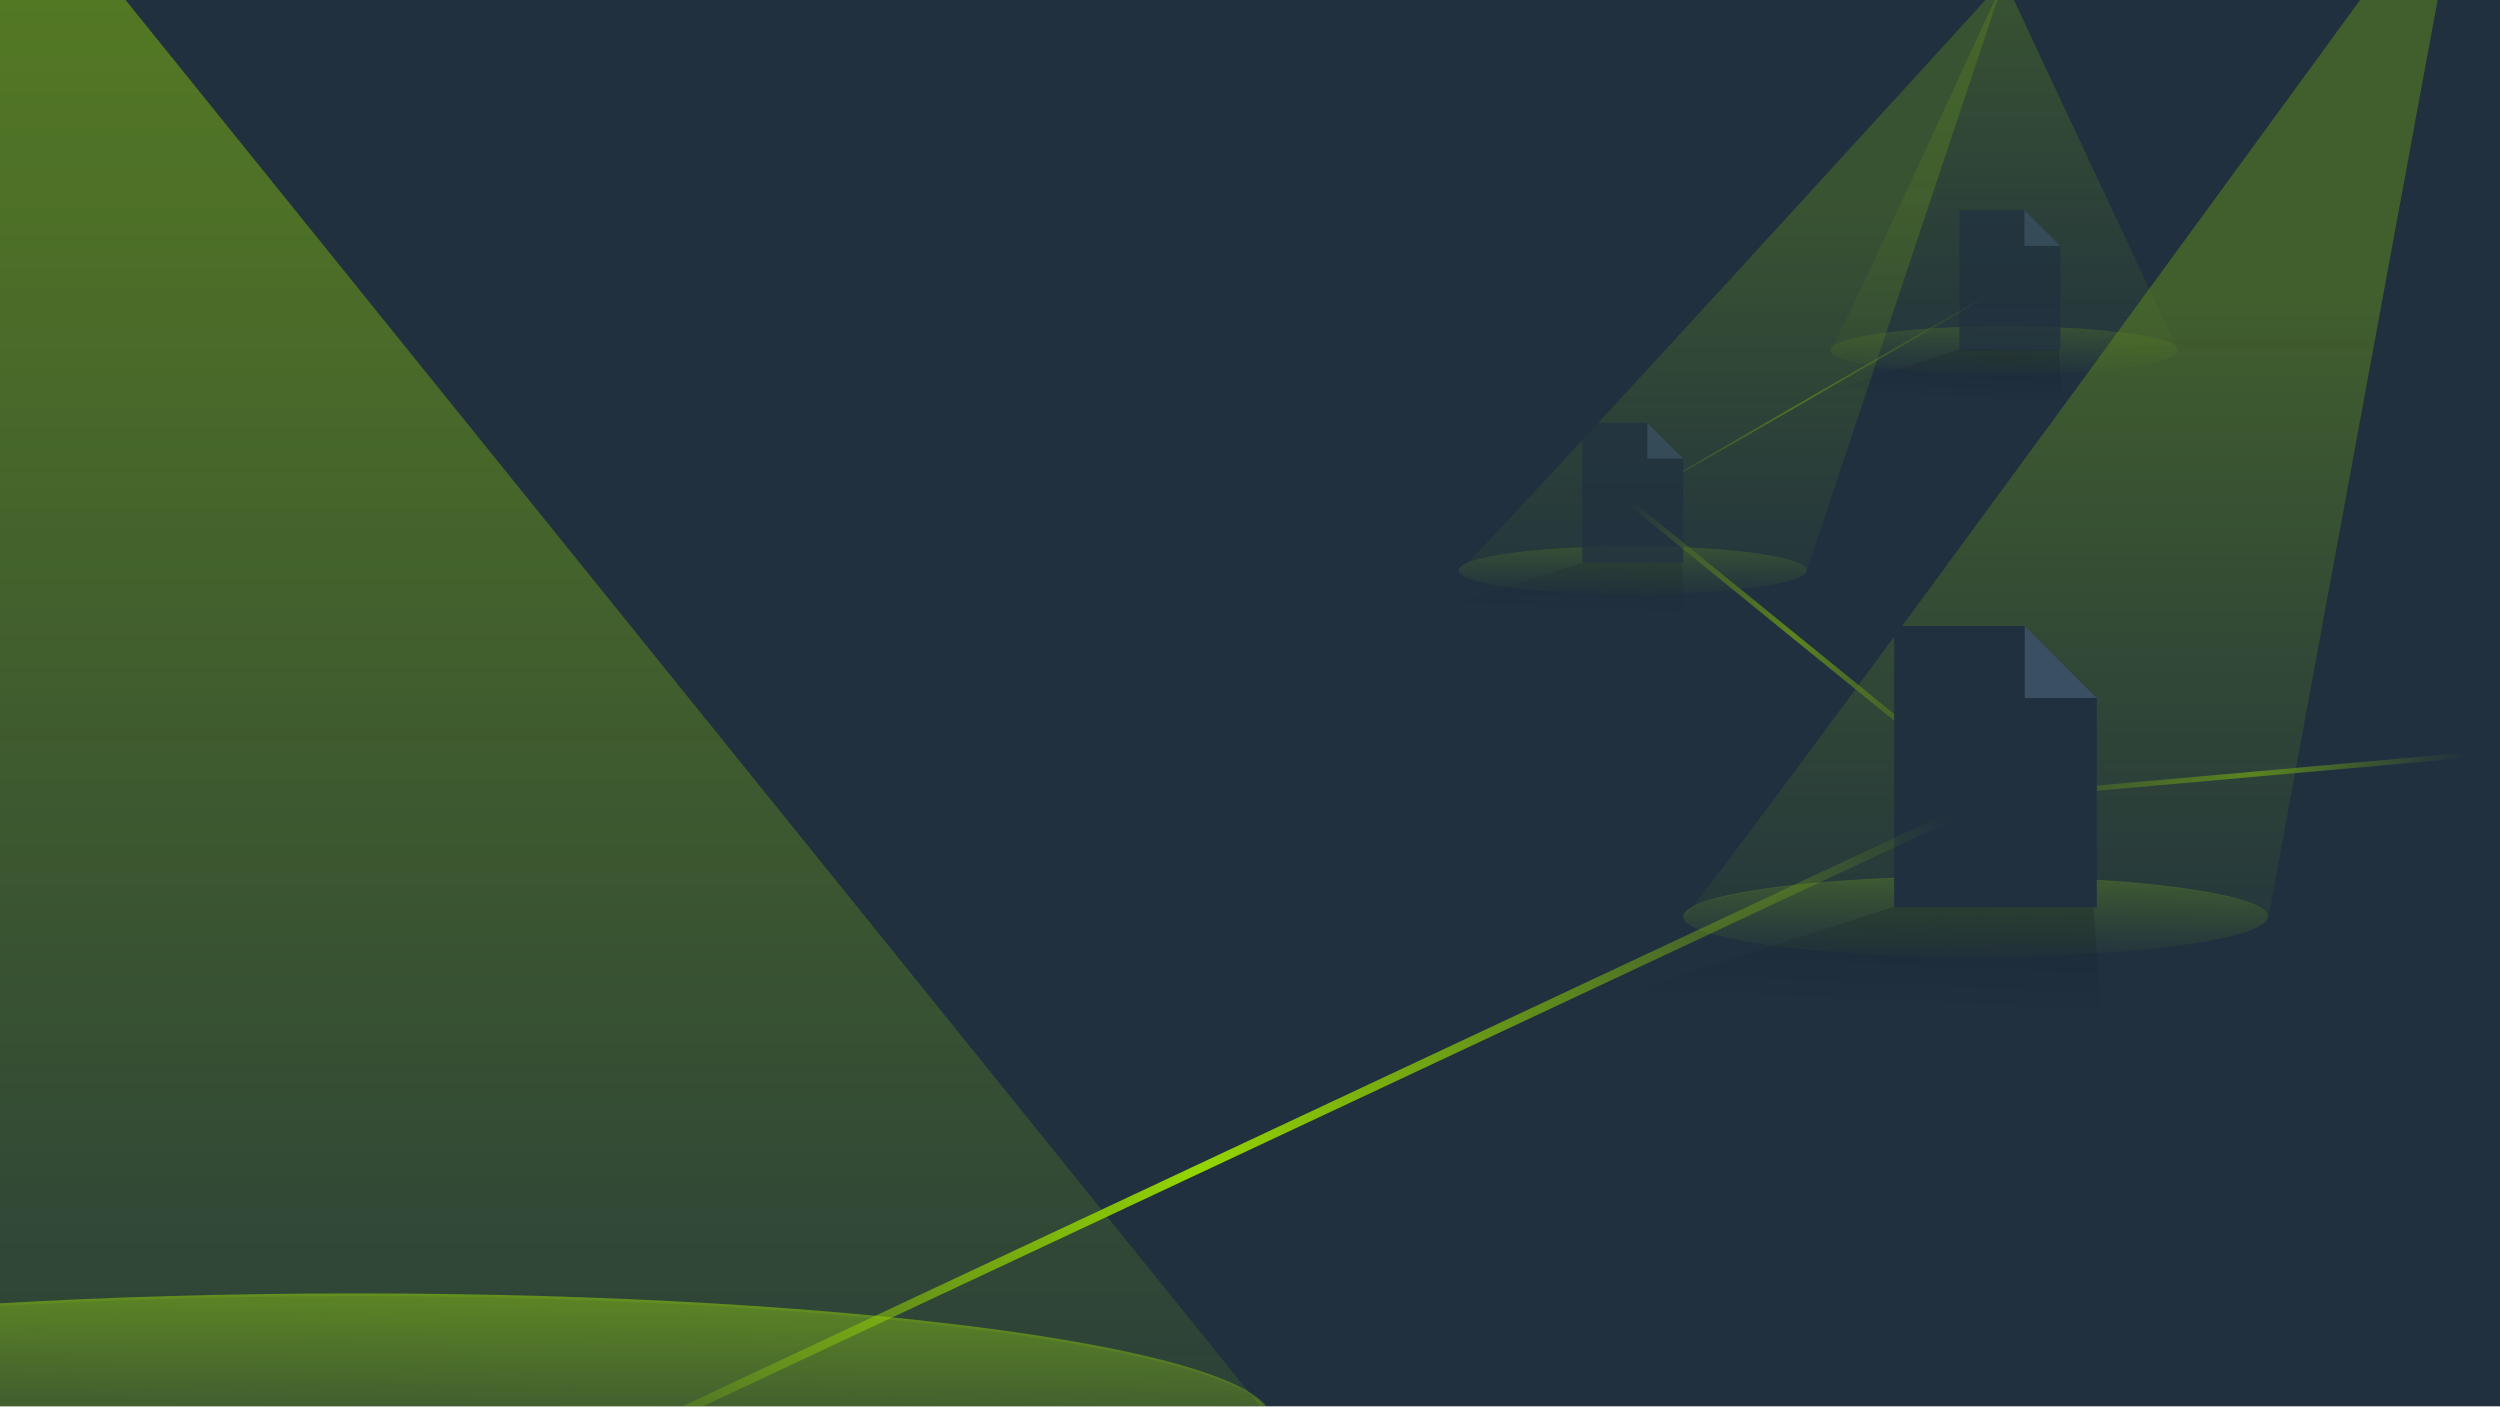
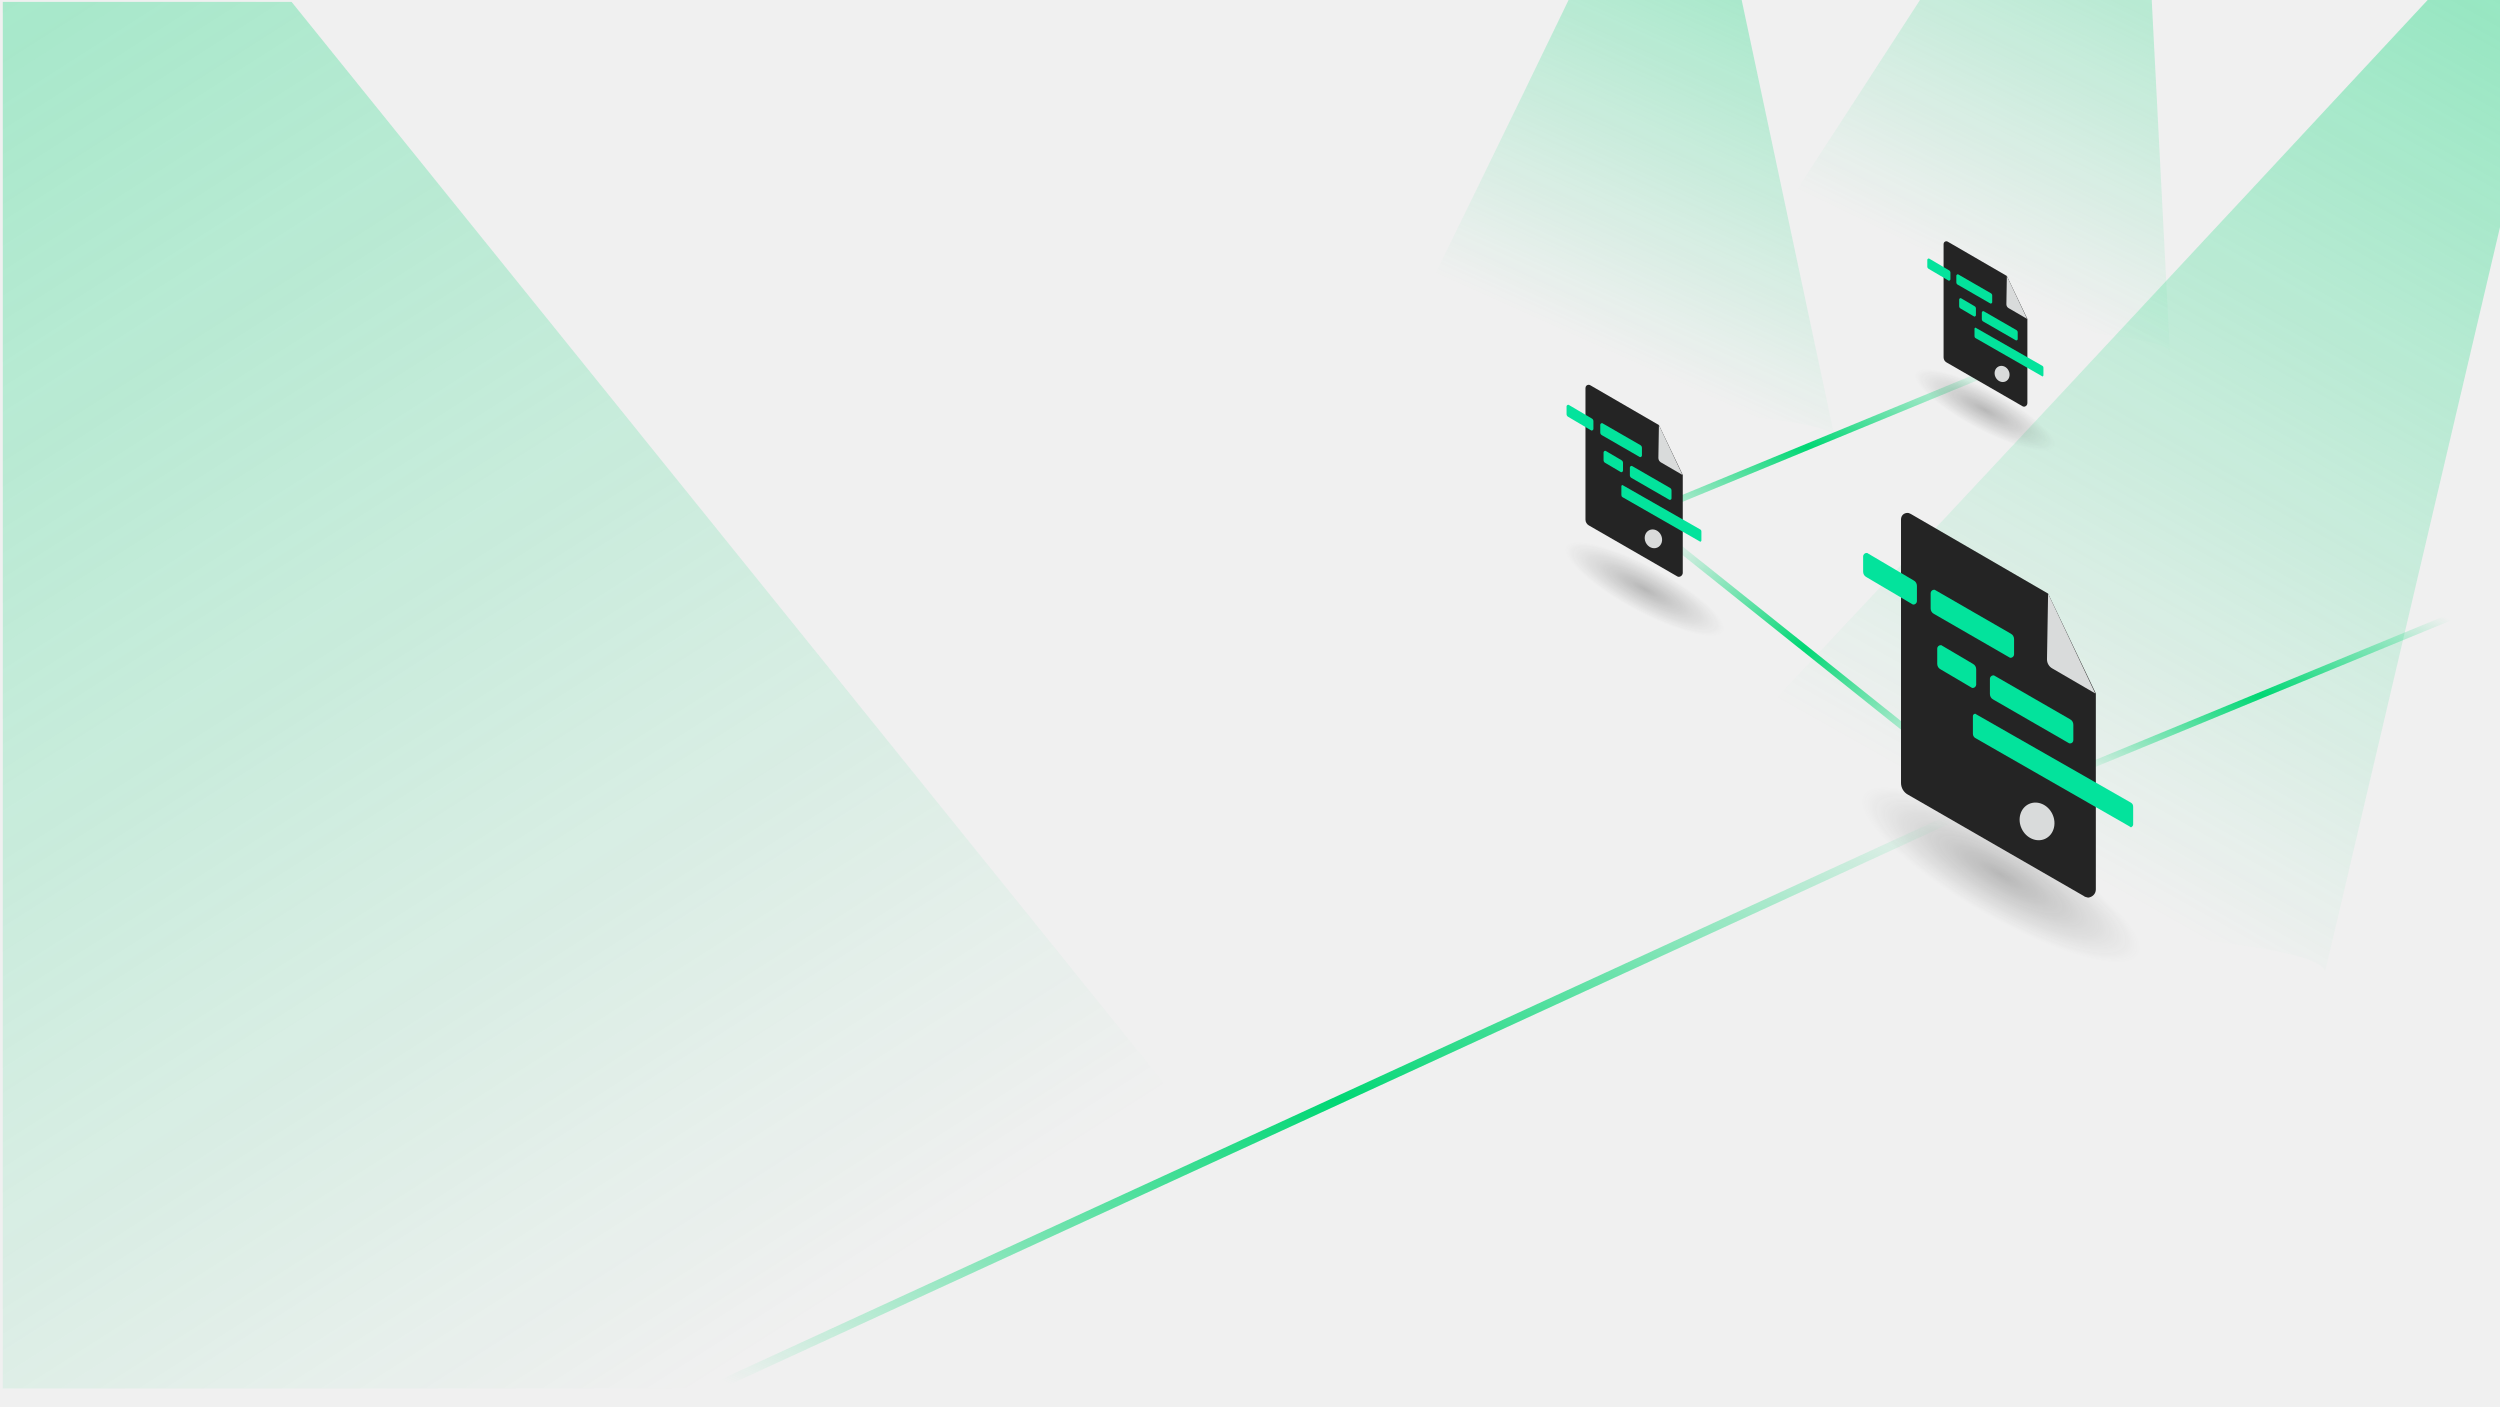
- <svg xmlns="http://www.w3.org/2000/svg" width="1440" height="810" viewBox="0 0 1440 810" fill="none">
-   <g clip-path="url(#clip0)">
-     <rect width="1440" height="810" fill="#20303F" />
-     <ellipse cx="205" cy="818" rx="527.5" ry="73" fill="url(#paint0_linear)" fill-opacity="0.5" />
-     <path d="M733.752 819.803C733.752 779.322 497.302 746.505 205.626 746.505C-86.05 746.505 -322.5 779.322 -322.5 819.803C-322.5 842.421 -569.5 -795.5 -569.5 -795.5L733.752 819.803Z" fill="url(#paint1_linear)" />
-     <g opacity="0.5">
-       <ellipse opacity="0.75" cx="1154.45" cy="201.792" rx="100.2" ry="13.899" fill="url(#paint2_linear)" fill-opacity="0.5" />
-       <path opacity="0.75" d="M1254.65 202.052C1254.65 194.367 1209.79 188.137 1154.45 188.137C1099.11 188.137 1054.25 194.367 1054.25 202.052C1054.25 206.346 1154.45 -11.86 1154.45 -11.86L1254.65 202.052Z" fill="url(#paint3_linear)" />
-       <ellipse opacity="0.75" cx="940.472" cy="328.496" rx="100.2" ry="13.899" fill="url(#paint4_linear)" fill-opacity="0.5" />
-       <path opacity="0.75" d="M1040.67 328.756C1040.67 321.071 995.811 314.841 940.472 314.841C885.133 314.841 840.272 321.071 840.272 328.756C840.272 333.05 1154.45 -11.86 1154.45 -11.86L1040.67 328.756Z" fill="url(#paint5_linear)" />
-       <g opacity="0.75">
-         <path d="M1128.59 120.985H1166.08L1186.77 141.672V201.792H1128.59V120.985Z" fill="#20303F" />
-         <path d="M1166.08 120.985L1186.77 141.672H1166.08V120.985Z" fill="#546D84" />
-         <line x1="1147.59" y1="168.609" x2="940.722" y2="288.202" stroke="url(#paint6_linear)" />
-         <path d="M911.381 243.488H948.875L969.562 264.174V324.294H911.381V243.488Z" fill="#20303F" />
-         <path opacity="0.25" d="M817 354.354L910.735 324.294H968.593L972.471 377.626L817 354.354Z" fill="url(#paint7_linear)" />
-         <path d="M948.875 243.488L969.562 264.174H948.875V243.488Z" fill="#546D84" />
-       </g>
-       <path opacity="0.25" d="M1034.21 231.528L1127.94 201.468H1185.8L1189.68 254.8L1034.21 231.528Z" fill="url(#paint8_linear)" />
-       <ellipse cx="1137.96" cy="527.926" rx="168.4" ry="23.272" fill="url(#paint9_linear)" fill-opacity="0.5" />
-       <path d="M1306.61 528.524C1306.61 515.61 1231.16 505.141 1138.08 505.141C1045.01 505.141 969.562 515.61 969.562 528.524C969.562 535.74 1419.17 -82 1419.17 -82L1306.61 528.524Z" fill="url(#paint10_linear)" />
-       <path d="M1147.77 459.322L937.563 288.416" stroke="url(#paint11_linear)" stroke-width="3" />
-       <path d="M1147.77 459.322L1419.49 435.16" stroke="url(#paint12_linear)" stroke-width="3" />
-       <path d="M1091.04 360.559H1166.26L1207.76 402.061V522.675H1091.04V360.559Z" fill="#20303F" />
-       <path opacity="0.25" d="M901.685 582.983L1089.74 522.676H1205.82L1213.6 629.672L901.685 582.983Z" fill="url(#paint13_linear)" />
-       <path d="M1166.26 360.559L1207.76 402.061H1166.26V360.559Z" fill="#546D84" />
-     </g>
-     <path d="M1142 461.5L327.937 843.318" stroke="url(#paint14_linear)" stroke-width="5" />
+ <svg xmlns="http://www.w3.org/2000/svg" xmlns:ns1="http://www.openswatchbook.org/uri/2009/osb" xmlns:xlink="http://www.w3.org/1999/xlink" width="1440" height="810" viewBox="0 0 1440 810" fill="none" version="1.1" id="svg1599">
+   <defs id="defs1597">
+     <linearGradient id="linearGradient4444">
+       <stop style="stop-color:#333333;stop-opacity:1;" offset="0" id="stop4440" />
+       <stop style="stop-color:#333333;stop-opacity:0;" offset="1" id="stop4442" />
+     </linearGradient>
+     <linearGradient id="linearGradient4352">
+       <stop style="stop-color:#00d674;stop-opacity:1;" offset="0" id="stop4348" />
+       <stop style="stop-color:#00d674;stop-opacity:0;" offset="1" id="stop4350" />
+     </linearGradient>
+     <linearGradient id="linearGradient4344">
+       <stop style="stop-color:#00d774;stop-opacity:1;" offset="0" id="stop4340" />
+       <stop style="stop-color:#00d774;stop-opacity:0;" offset="1" id="stop4342" />
+     </linearGradient>
+     <linearGradient id="linearGradient4336" ns1:paint="solid">
+       <stop style="stop-color:#00d774;stop-opacity:1;" offset="0" id="stop4334" />
+     </linearGradient>
+     <linearGradient id="linearGradient2959">
+       <stop style="stop-color:#00d774;stop-opacity:1;" offset="0" id="stop2955" />
+       <stop style="stop-color:#00d774;stop-opacity:0;" offset="1" id="stop2957" />
+     </linearGradient>
+     <linearGradient id="paint0_linear" x1="324.472" y1="717.625" x2="322.442" y2="907.222" gradientUnits="userSpaceOnUse">
+       <stop stop-color="#B2FF00" id="stop1511" />
+       <stop offset="1" stop-color="#95D600" stop-opacity="0" id="stop1513" />
+     </linearGradient>
+     <linearGradient id="paint1_linear" x1="205.627" y1="820.133" x2="205.627" y2="-306.945" gradientUnits="userSpaceOnUse">
+       <stop stop-color="#95D600" stop-opacity="0.1" id="stop1516" />
+       <stop offset="1" stop-color="#95D600" stop-opacity="0.56" id="stop1518" />
+     </linearGradient>
+     <linearGradient id="paint2_linear" x1="1177.14" y1="182.681" x2="1176.75" y2="218.779" gradientUnits="userSpaceOnUse">
+       <stop stop-color="#B2FF00" id="stop1521" />
+       <stop offset="1" stop-color="#95D600" stop-opacity="0" id="stop1523" />
+     </linearGradient>
+     <linearGradient id="paint3_linear" x1="1154.45" y1="202.115" x2="1154.45" y2="-11.86" gradientUnits="userSpaceOnUse">
+       <stop stop-color="#95D600" stop-opacity="0.1" id="stop1526" />
+       <stop offset="1" stop-color="#95D600" stop-opacity="0.56" id="stop1528" />
+     </linearGradient>
+     <linearGradient id="paint4_linear" x1="963.166" y1="309.385" x2="962.778" y2="345.483" gradientUnits="userSpaceOnUse">
+       <stop stop-color="#B2FF00" id="stop1531" />
+       <stop offset="1" stop-color="#95D600" stop-opacity="0" id="stop1533" />
+     </linearGradient>
+     <linearGradient id="paint5_linear" x1="940.472" y1="328.819" x2="940.472" y2="114.844" gradientUnits="userSpaceOnUse">
+       <stop stop-color="#95D600" stop-opacity="0.1" id="stop1536" />
+       <stop offset="1" stop-color="#95D600" stop-opacity="0.56" id="stop1538" />
+     </linearGradient>
+     <linearGradient id="paint6_linear" x1="940.682" y1="288.132" x2="1147.52" y2="168.495" gradientUnits="userSpaceOnUse" xlink:href="#paint9_linear">
+       <stop stop-color="#95D600" stop-opacity="0" id="stop1541" />
+       <stop offset="0.453" stop-color="#95D600" id="stop1543" />
+       <stop offset="1" stop-color="#95D600" stop-opacity="0" id="stop1545" />
+     </linearGradient>
+     <linearGradient id="paint7_linear" x1="936.593" y1="324.294" x2="935.3" y2="354.031" gradientUnits="userSpaceOnUse" gradientTransform="translate(2.03311,-20.63181)">
+       <stop id="stop1548" />
+       <stop offset="1" stop-opacity="0" id="stop1550" />
+     </linearGradient>
+     <linearGradient id="paint8_linear" x1="1153.8" y1="201.468" x2="1152.51" y2="231.205" gradientUnits="userSpaceOnUse">
+       <stop id="stop1553" />
+       <stop offset="1" stop-opacity="0" id="stop1555" />
+     </linearGradient>
+     <linearGradient id="paint9_linear" x1="1176.1" y1="495.926" x2="1175.46" y2="556.369" gradientUnits="userSpaceOnUse">
+       <stop stop-color="#B2FF00" id="stop1558" />
+       <stop offset="1" stop-color="#95D600" stop-opacity="0" id="stop1560" />
+     </linearGradient>
+     <linearGradient id="paint10_linear" x1="1138.09" y1="528.629" x2="1138.09" y2="169.079" gradientUnits="userSpaceOnUse">
+       <stop stop-color="#95D600" stop-opacity="0.1" id="stop1563" />
+       <stop offset="1" stop-color="#95D600" stop-opacity="0.56" id="stop1565" />
+     </linearGradient>
+     <linearGradient id="paint11_linear" x1="934.894" y1="291.469" x2="1138.74" y2="469.657" gradientUnits="userSpaceOnUse">
+       <stop stop-color="#95D600" stop-opacity="0" id="stop1568" />
+       <stop offset="0.453" stop-color="#95D600" id="stop1570" />
+       <stop offset="1" stop-color="#95D600" stop-opacity="0" id="stop1572" />
+     </linearGradient>
+     <linearGradient id="paint12_linear" x1="1473.83" y1="372.997" x2="1331.79" y2="248.821" gradientUnits="userSpaceOnUse">
+       <stop stop-color="#95D600" stop-opacity="0" id="stop1575" />
+       <stop offset="0.453" stop-color="#95D600" id="stop1577" />
+       <stop offset="1" stop-color="#95D600" stop-opacity="0" id="stop1579" />
+     </linearGradient>
+     <linearGradient id="paint13_linear" x1="1141.62" y1="522.676" x2="1139.02" y2="582.334" gradientUnits="userSpaceOnUse">
+       <stop id="stop1582" />
+       <stop offset="1" stop-opacity="0" id="stop1584" />
+     </linearGradient>
+     <linearGradient id="paint14_linear" x1="327.161" y1="841.398" x2="1140.9" y2="511.763" gradientUnits="userSpaceOnUse">
+       <stop stop-color="#95D600" stop-opacity="0" id="stop1587" />
+       <stop offset="0.453" stop-color="#95D600" id="stop1589" />
+       <stop offset="1" stop-color="#95D600" stop-opacity="0" id="stop1591" />
+     </linearGradient>
+     <clipPath id="clip0">
+       <rect width="1440" height="810" fill="white" id="rect1594" />
+     </clipPath>
+     <linearGradient id="paint7_linear-7" x1="936.593" y1="324.294" x2="935.3" y2="354.031" gradientUnits="userSpaceOnUse" gradientTransform="matrix(1.820989,0,0,1.820989,-563.9822,-134.495)">
+       <stop id="stop1548-8" />
+       <stop offset="1" stop-opacity="0" id="stop1550-4" />
+     </linearGradient>
+     <linearGradient id="paint7_linear-7-0" x1="936.593" y1="324.294" x2="935.3" y2="354.031" gradientUnits="userSpaceOnUse" gradientTransform="matrix(1.820989,0,0,1.820989,-533.8618,-75.21841)">
+       <stop id="stop1548-8-3" />
+       <stop offset="1" stop-opacity="0" id="stop1550-4-6" />
+     </linearGradient>
+     <linearGradient id="paint7_linear-7-0-0" x1="936.593" y1="324.294" x2="935.3" y2="354.031" gradientUnits="userSpaceOnUse" gradientTransform="matrix(1.820989,0,0,1.820989,-553.7102,-138.4417)">
+       <stop id="stop1548-8-3-6" />
+       <stop offset="1" stop-opacity="0" id="stop1550-4-6-3" />
+     </linearGradient>
+     <linearGradient id="paint7_linear-2" x1="936.593" y1="324.294" x2="935.3" y2="354.031" gradientUnits="userSpaceOnUse" gradientTransform="translate(14.05382,-25.20578)">
+       <stop id="stop1548-0" />
+       <stop offset="1" stop-opacity="0" id="stop1550-6" />
+     </linearGradient>
+     <linearGradient xlink:href="#paint12_linear" id="linearGradient2640" gradientUnits="userSpaceOnUse" x1="327.161" y1="841.398" x2="1140.9" y2="511.763" />
+     <linearGradient id="paint7_linear-2-5" x1="936.593" y1="324.294" x2="935.3" y2="354.031" gradientUnits="userSpaceOnUse" gradientTransform="matrix(0.9203261,0,0,1,274.9748,-115.538)">
+       <stop id="stop1548-0-5" />
+       <stop offset="1" stop-opacity="0" id="stop1550-6-4" />
+     </linearGradient>
+     <linearGradient id="paint7_linear-2-6" x1="936.593" y1="324.294" x2="935.3" y2="354.031" gradientUnits="userSpaceOnUse" gradientTransform="matrix(0.920326,0,0,1,274.9749,-115.538)">
+       <stop id="stop1548-0-56" />
+       <stop offset="1" stop-opacity="0" id="stop1550-6-9" />
+     </linearGradient>
+     <radialGradient xlink:href="#linearGradient2959" id="radialGradient2963" cx="297.557" cy="210.039" fx="297.557" fy="210.039" r="179.803" gradientTransform="matrix(2.765489,0,0,1.278295,-52.74312,365.4951)" gradientUnits="userSpaceOnUse" />
+     <radialGradient xlink:href="#linearGradient2959" id="radialGradient2963-5-4" cx="297.557" cy="210.039" fx="297.557" fy="210.039" r="179.803" gradientTransform="matrix(0.8419188,0,0,0.3487282,790.4514,184.1859)" gradientUnits="userSpaceOnUse" />
+     <radialGradient xlink:href="#linearGradient2959" id="radialGradient2963-5-8" cx="297.557" cy="210.039" fx="297.557" fy="210.039" r="179.803" gradientTransform="matrix(0.6239427,0,0,-0.5012658,853.4383,478.428)" gradientUnits="userSpaceOnUse" />
+     <radialGradient xlink:href="#linearGradient2959" id="radialGradient2963-5-4-3" cx="297.557" cy="210.039" fx="297.557" fy="210.039" r="179.803" gradientTransform="matrix(0.8419188,0,0,0.3487282,1051.863,327.1538)" gradientUnits="userSpaceOnUse" />
+     <linearGradient gradientTransform="translate(159.1512,79.82519)" id="paint1_linear-3" x1="205.627" y1="820.133" x2="205.627" y2="-306.945" gradientUnits="userSpaceOnUse">
+       <stop stop-color="#95D600" stop-opacity="0.1" id="stop2086" />
+       <stop offset="1" stop-color="#95D600" stop-opacity="0.56" id="stop2088" />
+     </linearGradient>
+     <linearGradient gradientTransform="matrix(1.386907,0,0,1.088205,-374.959,-73.34268)" id="paint10_linear-5" x1="1138.09" y1="528.629" x2="1138.09" y2="169.079" gradientUnits="userSpaceOnUse">
+       <stop stop-color="#95D600" stop-opacity="0.1" id="stop2133" />
+       <stop offset="1" stop-color="#95D600" stop-opacity="0.56" id="stop2135" />
+     </linearGradient>
+     <linearGradient xlink:href="#linearGradient4344" id="linearGradient4346" x1="1599" y1="-71.092" x2="1305.482" y2="450.777" gradientUnits="userSpaceOnUse" gradientTransform="translate(-98.01884,58.16503)" />
+     <linearGradient xlink:href="#linearGradient4352" id="linearGradient4354" x1="-145.413" y1="-68.4" x2="407.694" y2="798.69" gradientUnits="userSpaceOnUse" />
+     <linearGradient gradientTransform="matrix(0.5940667,0,0.1702157,0.5940667,310.6448,-95.42256)" xlink:href="#linearGradient4344" id="linearGradient4346-6" x1="1599" y1="-71.092" x2="1305.482" y2="450.777" gradientUnits="userSpaceOnUse" />
+     <linearGradient gradientTransform="matrix(0.5940667,0,0.2658607,0.5940667,69.39819,-46.92649)" xlink:href="#linearGradient4344" id="linearGradient4346-6-2" x1="1599" y1="-71.092" x2="1305.482" y2="450.777" gradientUnits="userSpaceOnUse" />
+     <mask maskUnits="userSpaceOnUse" id="mask4434">
+       <rect style="opacity:1;fill:#00d674;fill-opacity:0.561" id="rect4436" width="1302.25" height="798.692" x="1.616" y="1.075" />
+     </mask>
+     <radialGradient xlink:href="#linearGradient4444" id="radialGradient4448" cx="836.122" cy="406.076" fx="836.122" fy="406.076" r="79.438" gradientTransform="matrix(0.6503294,0,0,0.1666792,430.8735,-228.724)" gradientUnits="userSpaceOnUse" />
+     <radialGradient xlink:href="#linearGradient4444" id="radialGradient4448-3" cx="836.122" cy="406.076" fx="836.122" fy="406.076" r="79.438" gradientTransform="matrix(1.156026,-1.2713164e-8,0,0.3043022,273.3623,-271.9395)" gradientUnits="userSpaceOnUse" />
+     <radialGradient xlink:href="#linearGradient4444" id="radialGradient4448-2" cx="836.122" cy="406.076" fx="836.122" fy="406.076" r="79.438" gradientTransform="matrix(0.5722785,0,0,0.1458478,594.8516,-400.7194)" gradientUnits="userSpaceOnUse" />
+   </defs>
+   <g id="layer1">
+     <path style="fill:#03e39c;fill-opacity:1;stroke:url(#radialGradient2963-5-8);stroke-width:3.87;stroke-linecap:butt;stroke-linejoin:miter;stroke-miterlimit:4;stroke-dasharray:none;stroke-opacity:1" d="M 927.03,283.571 1151.164,462.715" id="path2945-4-3" />
+     <path style="fill:#03e39c;fill-opacity:1;stroke:url(#radialGradient2963-5-4);stroke-width:3.75;stroke-linecap:butt;stroke-linejoin:miter;stroke-miterlimit:4;stroke-dasharray:none;stroke-opacity:1" d="M 889.752,319.747 1192.189,195.117" id="path2945-4-7" />
+     <path style="fill:#03e39c;fill-opacity:1;stroke:url(#radialGradient2963-5-4-3);stroke-width:3.75;stroke-linecap:butt;stroke-linejoin:miter;stroke-miterlimit:4;stroke-dasharray:none;stroke-opacity:1" d="M 1151.164,462.715 1453.601,338.085" id="path2945-4-7-5" />
+     <path style="fill:url(#linearGradient4354);fill-opacity:1;opacity:1" id="path2035" d="m 892.903,899.628 c 0,-40.481 -236.45,-73.298 -528.126,-73.298 -291.676,0 -528.126,32.817 -528.126,73.298 0,22.618 -247,-1615.303 -247,-1615.303 z" mask="url(#mask4434)" />
+     <path d="m 1339.169,559.965 c 0,-14.053 -104.642,-25.445 -233.735,-25.445 -129.08,0 -233.719,11.392 -233.719,25.445 0,7.852 623.565,-664.375 623.565,-664.375 z" id="path2063" style="opacity:0.4;fill:url(#linearGradient4346);fill-opacity:1;stroke-width:1.229" />
+     <path d="m 1249.844,202.68 c -2.392,-8.348 -66.496,-15.116 -143.186,-15.116 -76.682,0 -136.905,6.768 -134.513,15.116 1.337,4.665 257.352,-394.683 257.352,-394.683 z" id="path2063-1" style="opacity:0.4;fill:url(#linearGradient4346-6);fill-opacity:1;stroke-width:0.73" />
+     <path d="m 1056.592,251.176 c -3.736,-8.348 -68.93,-15.116 -145.62,-15.116 -76.682,0 -135.816,6.768 -132.08,15.116 2.088,4.665 193.808,-394.683 193.808,-394.683 z" id="path2063-1-9" style="opacity:0.4;fill:url(#linearGradient4346-6-2);fill-opacity:1;stroke-width:0.73" />
+     <ellipse style="opacity:0.297;fill:url(#radialGradient4448);fill-opacity:1;stroke-width:0.632" id="path4438" cx="974.628" cy="-161.039" rx="51.661" ry="13.241" transform="matrix(0.8758815,0.4825263,-0.5817027,0.8134015,0,0)" />
+     <ellipse style="opacity:0.297;fill:url(#radialGradient4448-3);fill-opacity:1;stroke-width:1.139" id="path4438-6" cx="1239.941" cy="-148.37" rx="91.833" ry="24.173" transform="matrix(0.8627465,0.5056366,-0.5578913,0.829914,0,0)" />
+     <ellipse style="opacity:0.297;fill:url(#radialGradient4448-2);fill-opacity:1;stroke-width:0.555" id="path4438-8" cx="1073.347" cy="-341.494" rx="45.461" ry="11.586" transform="matrix(0.8785515,0.4776476,-0.5867846,0.8097431,0,0)" />
  </g>
-   <defs>
-     <linearGradient id="paint0_linear" x1="324.472" y1="717.625" x2="322.442" y2="907.222" gradientUnits="userSpaceOnUse">
-       <stop stop-color="#B2FF00" />
-       <stop offset="1" stop-color="#95D600" stop-opacity="0" />
-     </linearGradient>
-     <linearGradient id="paint1_linear" x1="205.627" y1="820.133" x2="205.627" y2="-306.945" gradientUnits="userSpaceOnUse">
-       <stop stop-color="#95D600" stop-opacity="0.1" />
-       <stop offset="1" stop-color="#95D600" stop-opacity="0.56" />
-     </linearGradient>
-     <linearGradient id="paint2_linear" x1="1177.14" y1="182.681" x2="1176.75" y2="218.779" gradientUnits="userSpaceOnUse">
-       <stop stop-color="#B2FF00" />
-       <stop offset="1" stop-color="#95D600" stop-opacity="0" />
-     </linearGradient>
-     <linearGradient id="paint3_linear" x1="1154.45" y1="202.115" x2="1154.45" y2="-11.86" gradientUnits="userSpaceOnUse">
-       <stop stop-color="#95D600" stop-opacity="0.1" />
-       <stop offset="1" stop-color="#95D600" stop-opacity="0.56" />
-     </linearGradient>
-     <linearGradient id="paint4_linear" x1="963.166" y1="309.385" x2="962.778" y2="345.483" gradientUnits="userSpaceOnUse">
-       <stop stop-color="#B2FF00" />
-       <stop offset="1" stop-color="#95D600" stop-opacity="0" />
-     </linearGradient>
-     <linearGradient id="paint5_linear" x1="940.472" y1="328.819" x2="940.472" y2="114.844" gradientUnits="userSpaceOnUse">
-       <stop stop-color="#95D600" stop-opacity="0.1" />
-       <stop offset="1" stop-color="#95D600" stop-opacity="0.56" />
-     </linearGradient>
-     <linearGradient id="paint6_linear" x1="940.682" y1="288.132" x2="1147.52" y2="168.495" gradientUnits="userSpaceOnUse">
-       <stop stop-color="#95D600" stop-opacity="0" />
-       <stop offset="0.453" stop-color="#95D600" />
-       <stop offset="1" stop-color="#95D600" stop-opacity="0" />
-     </linearGradient>
-     <linearGradient id="paint7_linear" x1="936.593" y1="324.294" x2="935.3" y2="354.031" gradientUnits="userSpaceOnUse">
-       <stop />
-       <stop offset="1" stop-opacity="0" />
-     </linearGradient>
-     <linearGradient id="paint8_linear" x1="1153.8" y1="201.468" x2="1152.51" y2="231.205" gradientUnits="userSpaceOnUse">
-       <stop />
-       <stop offset="1" stop-opacity="0" />
-     </linearGradient>
-     <linearGradient id="paint9_linear" x1="1176.1" y1="495.926" x2="1175.46" y2="556.369" gradientUnits="userSpaceOnUse">
-       <stop stop-color="#B2FF00" />
-       <stop offset="1" stop-color="#95D600" stop-opacity="0" />
-     </linearGradient>
-     <linearGradient id="paint10_linear" x1="1138.09" y1="528.629" x2="1138.09" y2="169.079" gradientUnits="userSpaceOnUse">
-       <stop stop-color="#95D600" stop-opacity="0.1" />
-       <stop offset="1" stop-color="#95D600" stop-opacity="0.56" />
-     </linearGradient>
-     <linearGradient id="paint11_linear" x1="934.894" y1="291.469" x2="1138.74" y2="469.657" gradientUnits="userSpaceOnUse">
-       <stop stop-color="#95D600" stop-opacity="0" />
-       <stop offset="0.453" stop-color="#95D600" />
-       <stop offset="1" stop-color="#95D600" stop-opacity="0" />
-     </linearGradient>
-     <linearGradient id="paint12_linear" x1="1473.83" y1="372.997" x2="1331.79" y2="248.821" gradientUnits="userSpaceOnUse">
-       <stop stop-color="#95D600" stop-opacity="0" />
-       <stop offset="0.453" stop-color="#95D600" />
-       <stop offset="1" stop-color="#95D600" stop-opacity="0" />
-     </linearGradient>
-     <linearGradient id="paint13_linear" x1="1141.62" y1="522.676" x2="1139.02" y2="582.334" gradientUnits="userSpaceOnUse">
-       <stop />
-       <stop offset="1" stop-opacity="0" />
-     </linearGradient>
-     <linearGradient id="paint14_linear" x1="327.161" y1="841.398" x2="1140.9" y2="511.763" gradientUnits="userSpaceOnUse">
-       <stop stop-color="#95D600" stop-opacity="0" />
-       <stop offset="0.453" stop-color="#95D600" />
-       <stop offset="1" stop-color="#95D600" stop-opacity="0" />
-     </linearGradient>
-     <clipPath id="clip0">
-       <rect width="1440" height="810" fill="white" />
-     </clipPath>
-   </defs>
+   <g id="layer2" />
+   <g id="layer4">
+     <g id="g229" transform="matrix(5.567053,0,0,-5.567053,1184.095,379.8746)">
+       <path d="m 0,0 -4.774,2.715 c -0.374,0.187 -0.842,0.187 -1.31,0 L -10.764,0 c -0.28,-0.187 -0.374,-0.561 -0.187,-0.842 0.093,-0.094 0.093,-0.187 0.187,-0.187 l 4.774,-2.714 c 0.374,-0.188 0.842,-0.188 1.31,0 l 4.774,2.714 c 0.28,0.187 0.374,0.561 0.187,0.842 C 0.187,-0.187 0.094,-0.093 0,0" style="fill:#2b3840;fill-opacity:1;fill-rule:nonzero;stroke:none" id="path231" />
+     </g>
+     <g id="g233" transform="matrix(5.567053,0,0,-5.567053,1152.312,407.4894)">
+       <path d="m 0,0 c 0.187,-0.093 0.468,-0.093 0.655,0 l 4.867,2.809 c 0.187,0.093 0.374,0 0.468,-0.094 V 2.528 1.217 C 5.99,1.124 5.896,1.03 5.803,0.937 l -5.335,-3.09 c -0.188,-0.093 -0.375,0 -0.562,0.094 L -5.335,0.843 C -5.429,0.937 -5.523,1.03 -5.523,1.124 v 1.404 c 0,0.187 0.188,0.374 0.281,0.374 h 0.188 z" style="fill:#2b3840;fill-opacity:1;fill-rule:nonzero;stroke:none" id="path235" />
+     </g>
+     <g id="g237" transform="matrix(5.567053,0,0,-5.567053,1152.312,424.1611)">
+       <path d="m 0,0 c 0.187,-0.094 0.468,-0.094 0.655,0 l 4.867,2.808 c 0.187,0.094 0.374,0 0.468,-0.094 V 2.527 1.217 C 5.99,1.123 5.896,1.03 5.803,0.936 L 0.468,-2.153 c -0.188,-0.094 -0.375,0 -0.562,0.093 L -5.335,0.842 C -5.429,0.936 -5.523,1.03 -5.523,1.123 v 1.404 c 0,0.187 0.188,0.281 0.375,0.281 h 0.187 z" style="fill:#2b3840;fill-opacity:1;fill-rule:nonzero;stroke:none" id="path239" />
+     </g>
+     <g id="g557" transform="matrix(3.377477,0,0,-3.377477,1200.248,516.0878)" style="fill:#242424;fill-opacity:1">
+       <path d="m 0,0 -30.045,17.316 c -0.655,0.374 -1.123,1.123 -1.123,1.965 v 44.928 c 0,0.655 0.468,1.123 1.123,1.123 0.187,0 0.374,-0.094 0.562,-0.188 L -6.084,51.573 2.059,34.538 V 1.124 C 2.059,0.375 1.497,-0.187 0.749,-0.281 0.468,-0.187 0.187,-0.187 0,0" style="fill:#242424;fill-opacity:1;fill-rule:nonzero;stroke:none" id="path559" />
+     </g>
+     <g id="g561" transform="matrix(3.377477,0,0,-3.377477,1179.699,341.9004)">
+       <path d="m 0,0 -0.187,-11.232 c 0,-0.655 0.374,-1.217 0.842,-1.498 l 7.394,-4.305" style="fill:#d9dbdb;fill-opacity:1;fill-rule:nonzero;stroke:none" id="path563" />
+     </g>
+     <g id="g565" transform="matrix(3.377477,0,0,-3.377477,1157.254,378.5721)">
+       <path d="m 0,0 -12.823,7.394 c -0.375,0.187 -0.561,0.562 -0.561,0.936 v 2.62 c 0,0.281 0.28,0.562 0.561,0.562 0.093,0 0.187,0 0.281,-0.093 L 0.281,4.025 C 0.656,3.837 0.843,3.463 0.843,3.089 V 0.468 c 0,-0.281 -0.281,-0.562 -0.562,-0.562 -0.094,0 -0.187,0 -0.281,0.094" style="fill:#03e39c;fill-opacity:1;fill-rule:nonzero;stroke:none" id="path567" />
+     </g>
+     <g id="g569" transform="matrix(3.377477,0,0,-3.377477,1135.442,395.9573)">
+       <path d="M 0,0 -5.242,3.089 C -5.616,3.275 -5.803,3.65 -5.803,4.024 v 2.621 c 0,0.281 0.28,0.562 0.561,0.562 0.094,0 0.188,0 0.281,-0.093 L 0.28,4.024 C 0.655,3.837 0.842,3.462 0.842,3.089 V 0.468 c 0,-0.281 -0.281,-0.562 -0.562,-0.562 -0.093,0 -0.187,0 -0.28,0.094" style="fill:#03e39c;fill-opacity:1;fill-rule:nonzero;stroke:none" id="path571" />
+     </g>
+     <g id="g573" transform="matrix(3.377477,0,0,-3.377477,1101.3,347.9066)">
+       <path d="m 0,0 -7.769,4.586 c -0.374,0.187 -0.562,0.561 -0.562,0.936 v 2.621 c 0,0.281 0.281,0.562 0.562,0.562 0.094,0 0.188,0 0.281,-0.094 L 0.281,4.024 C 0.655,3.837 0.843,3.462 0.843,3.089 V 0.468 c 0,-0.281 -0.281,-0.562 -0.562,-0.562 -0.094,0 -0.188,0 -0.281,0.094" style="fill:#03e39c;fill-opacity:1;fill-rule:nonzero;stroke:none" id="path575" />
+     </g>
+     <g id="g577" transform="matrix(3.377477,0,0,-3.377477,1191.397,427.8883)">
+       <path d="m 0,0 -12.824,7.394 c -0.374,0.188 -0.561,0.562 -0.561,0.937 v 2.62 c 0,0.281 0.281,0.562 0.561,0.562 0.094,0 0.188,0 0.281,-0.094 L 0.281,4.025 C 0.655,3.838 0.842,3.463 0.842,3.089 v -2.62 c 0,-0.281 -0.187,-0.562 -0.561,-0.562 -0.094,0 -0.188,0 -0.281,0.093" style="fill:#03e39c;fill-opacity:1;fill-rule:nonzero;stroke:none" id="path579" />
+     </g>
+     <g id="g581" transform="matrix(3.377477,0,0,-3.377477,1226.484,475.939)">
+       <path d="m 0,0 -26.301,15.069 c -0.281,0.187 -0.375,0.468 -0.375,0.749 v 2.995 c 0,0.187 0.188,0.375 0.375,0.375 0.094,0 0.094,0 0.187,-0.094 L 0.281,4.025 C 0.562,3.838 0.656,3.65 0.656,3.276 V 0.281 C 0.656,0.094 0.469,-0.093 0.281,-0.187 0.188,-0.093 0.094,-0.093 0,0" style="fill:#03e39c;fill-opacity:1;fill-rule:nonzero;stroke:none" id="path583" />
+     </g>
+     <g id="g585" transform="matrix(3.377477,0,0,-3.377477,1168.621,463.1178)">
+       <path d="M 0,0 C 1.45,0.682 3.251,-0.091 4.021,-1.728 4.792,-3.365 4.242,-5.245 2.792,-5.928 1.343,-6.61 -0.458,-5.837 -1.229,-4.2 -1.999,-2.564 -1.449,-0.683 0,0" style="fill:#d9dbdb;fill-opacity:1;fill-rule:nonzero;stroke:none" id="path587" />
+     </g>
+     <g style="" id="g2436" transform="translate(26.10534,63.0396)">
+       <g transform="matrix(2.77998,0,0,-2.77998,931.6269,200.7569)" id="g229-3">
+         <path id="path231-6" style="fill:#2b3840;fill-opacity:1;fill-rule:nonzero;stroke:none" d="m 0,0 -4.774,2.715 c -0.374,0.187 -0.842,0.187 -1.31,0 L -10.764,0 c -0.28,-0.187 -0.374,-0.561 -0.187,-0.842 0.093,-0.094 0.093,-0.187 0.187,-0.187 l 4.774,-2.714 c 0.374,-0.188 0.842,-0.188 1.31,0 l 4.774,2.714 c 0.28,0.187 0.374,0.561 0.187,0.842 C 0.187,-0.187 0.094,-0.093 0,0" />
+       </g>
+       <g transform="matrix(2.77998,0,0,-2.77998,915.7555,214.5467)" id="g233-7">
+         <path id="path235-5" style="fill:#2b3840;fill-opacity:1;fill-rule:nonzero;stroke:none" d="m 0,0 c 0.187,-0.093 0.468,-0.093 0.655,0 l 4.867,2.809 c 0.187,0.093 0.374,0 0.468,-0.094 V 2.528 1.217 C 5.99,1.124 5.896,1.03 5.803,0.937 l -5.335,-3.09 c -0.188,-0.093 -0.375,0 -0.562,0.094 L -5.335,0.843 C -5.429,0.937 -5.523,1.03 -5.523,1.124 v 1.404 c 0,0.187 0.188,0.374 0.281,0.374 h 0.188 z" />
+       </g>
+       <g transform="matrix(2.77998,0,0,-2.77998,915.7555,222.8719)" id="g237-3">
+         <path id="path239-5" style="fill:#2b3840;fill-opacity:1;fill-rule:nonzero;stroke:none" d="m 0,0 c 0.187,-0.094 0.468,-0.094 0.655,0 l 4.867,2.808 c 0.187,0.094 0.374,0 0.468,-0.094 V 2.527 1.217 C 5.99,1.123 5.896,1.03 5.803,0.936 L 0.468,-2.153 c -0.188,-0.094 -0.375,0 -0.562,0.093 L -5.335,0.842 C -5.429,0.936 -5.523,1.03 -5.523,1.123 v 1.404 c 0,0.187 0.188,0.281 0.375,0.281 h 0.187 z" />
+       </g>
+       <g style="fill:#242424;fill-opacity:1" transform="matrix(1.686586,0,0,-1.686586,939.6929,268.7767)" id="g557-6">
+         <path id="path559-2" style="fill:#242424;fill-opacity:1;fill-rule:nonzero;stroke:none" d="m 0,0 -30.045,17.316 c -0.655,0.374 -1.123,1.123 -1.123,1.965 v 44.928 c 0,0.655 0.468,1.123 1.123,1.123 0.187,0 0.374,-0.094 0.562,-0.188 L -6.084,51.573 2.059,34.538 V 1.124 C 2.059,0.375 1.497,-0.187 0.749,-0.281 0.468,-0.187 0.187,-0.187 0,0" />
+       </g>
+       <g transform="matrix(1.686586,0,0,-1.686586,929.4317,181.794)" id="g561-9">
+         <path id="path563-1" style="fill:#d9dbdb;fill-opacity:1;fill-rule:nonzero;stroke:none" d="m 0,0 -0.187,-11.232 c 0,-0.655 0.374,-1.217 0.842,-1.498 l 7.394,-4.305" />
+       </g>
+       <g transform="matrix(1.686586,0,0,-1.686586,918.2235,200.1065)" id="g565-2">
+         <path id="path567-7" style="fill:#03e39c;fill-opacity:1;fill-rule:nonzero;stroke:none" d="m 0,0 -12.823,7.394 c -0.375,0.187 -0.561,0.562 -0.561,0.936 v 2.62 c 0,0.281 0.28,0.562 0.561,0.562 0.093,0 0.187,0 0.281,-0.093 L 0.281,4.025 C 0.656,3.837 0.843,3.463 0.843,3.089 V 0.468 c 0,-0.281 -0.281,-0.562 -0.562,-0.562 -0.094,0 -0.187,0 -0.281,0.094" />
+       </g>
+       <g transform="matrix(1.686586,0,0,-1.686586,907.3315,208.788)" id="g569-0">
+         <path id="path571-9" style="fill:#03e39c;fill-opacity:1;fill-rule:nonzero;stroke:none" d="M 0,0 -5.242,3.089 C -5.616,3.275 -5.803,3.65 -5.803,4.024 v 2.621 c 0,0.281 0.28,0.562 0.561,0.562 0.094,0 0.188,0 0.281,-0.093 L 0.28,4.024 C 0.655,3.837 0.842,3.462 0.842,3.089 V 0.468 c 0,-0.281 -0.281,-0.562 -0.562,-0.562 -0.093,0 -0.187,0 -0.28,0.094" />
+       </g>
+       <g transform="matrix(1.686586,0,0,-1.686586,890.282,184.7933)" id="g573-3">
+         <path id="path575-6" style="fill:#03e39c;fill-opacity:1;fill-rule:nonzero;stroke:none" d="m 0,0 -7.769,4.586 c -0.374,0.187 -0.562,0.561 -0.562,0.936 v 2.621 c 0,0.281 0.281,0.562 0.562,0.562 0.094,0 0.188,0 0.281,-0.094 L 0.281,4.024 C 0.655,3.837 0.843,3.462 0.843,3.089 V 0.468 c 0,-0.281 -0.281,-0.562 -0.562,-0.562 -0.094,0 -0.188,0 -0.281,0.094" />
+       </g>
+       <g transform="matrix(1.686586,0,0,-1.686586,935.273,224.7332)" id="g577-0">
+         <path id="path579-6" style="fill:#03e39c;fill-opacity:1;fill-rule:nonzero;stroke:none" d="m 0,0 -12.824,7.394 c -0.374,0.188 -0.561,0.562 -0.561,0.937 v 2.62 c 0,0.281 0.281,0.562 0.561,0.562 0.094,0 0.188,0 0.281,-0.094 L 0.281,4.025 C 0.655,3.838 0.842,3.463 0.842,3.089 v -2.62 c 0,-0.281 -0.187,-0.562 -0.561,-0.562 -0.094,0 -0.188,0 -0.281,0.093" />
+       </g>
+       <g transform="matrix(1.686586,0,0,-1.686586,952.7943,248.7279)" id="g581-2">
+         <path id="path583-6" style="fill:#03e39c;fill-opacity:1;fill-rule:nonzero;stroke:none" d="m 0,0 -26.301,15.069 c -0.281,0.187 -0.375,0.468 -0.375,0.749 v 2.995 c 0,0.187 0.188,0.375 0.375,0.375 0.094,0 0.094,0 0.187,-0.094 L 0.281,4.025 C 0.562,3.838 0.656,3.65 0.656,3.276 V 0.281 C 0.656,0.094 0.469,-0.093 0.281,-0.187 0.188,-0.093 0.094,-0.093 0,0" />
+       </g>
+       <g transform="matrix(1.686586,0,0,-1.686586,923.8998,242.3254)" id="g585-1">
+         <path id="path587-8" style="fill:#d9dbdb;fill-opacity:1;fill-rule:nonzero;stroke:none" d="M 0,0 C 1.45,0.682 3.251,-0.091 4.021,-1.728 4.792,-3.365 4.242,-5.245 2.792,-5.928 1.343,-6.61 -0.458,-5.837 -1.229,-4.2 -1.999,-2.564 -1.449,-0.683 0,0" />
+       </g>
+     </g>
+     <g id="g2436-7" transform="matrix(0.8613191,0,0,0.8613191,355.406,2.368941)">
+       <g transform="matrix(2.77998,0,0,-2.77998,931.6269,200.7569)" id="g229-3-9">
+         <path id="path231-6-2" style="fill:#2b3840;fill-opacity:1;fill-rule:nonzero;stroke:none" d="m 0,0 -4.774,2.715 c -0.374,0.187 -0.842,0.187 -1.31,0 L -10.764,0 c -0.28,-0.187 -0.374,-0.561 -0.187,-0.842 0.093,-0.094 0.093,-0.187 0.187,-0.187 l 4.774,-2.714 c 0.374,-0.188 0.842,-0.188 1.31,0 l 4.774,2.714 c 0.28,0.187 0.374,0.561 0.187,0.842 C 0.187,-0.187 0.094,-0.093 0,0" />
+       </g>
+       <g transform="matrix(2.77998,0,0,-2.77998,915.7555,214.5467)" id="g233-7-0">
+         <path id="path235-5-2" style="fill:#2b3840;fill-opacity:1;fill-rule:nonzero;stroke:none" d="m 0,0 c 0.187,-0.093 0.468,-0.093 0.655,0 l 4.867,2.809 c 0.187,0.093 0.374,0 0.468,-0.094 V 2.528 1.217 C 5.99,1.124 5.896,1.03 5.803,0.937 l -5.335,-3.09 c -0.188,-0.093 -0.375,0 -0.562,0.094 L -5.335,0.843 C -5.429,0.937 -5.523,1.03 -5.523,1.124 v 1.404 c 0,0.187 0.188,0.374 0.281,0.374 h 0.188 z" />
+       </g>
+       <g transform="matrix(2.77998,0,0,-2.77998,915.7555,222.8719)" id="g237-3-3">
+         <path id="path239-5-7" style="fill:#2b3840;fill-opacity:1;fill-rule:nonzero;stroke:none" d="m 0,0 c 0.187,-0.094 0.468,-0.094 0.655,0 l 4.867,2.808 c 0.187,0.094 0.374,0 0.468,-0.094 V 2.527 1.217 C 5.99,1.123 5.896,1.03 5.803,0.936 L 0.468,-2.153 c -0.188,-0.094 -0.375,0 -0.562,0.093 L -5.335,0.842 C -5.429,0.936 -5.523,1.03 -5.523,1.123 v 1.404 c 0,0.187 0.188,0.281 0.375,0.281 h 0.187 z" />
+       </g>
+       <g style="fill:#242424;fill-opacity:1" transform="matrix(1.686586,0,0,-1.686586,939.6929,268.7767)" id="g557-6-5">
+         <path id="path559-2-9" style="fill:#242424;fill-opacity:1;fill-rule:nonzero;stroke:none" d="m 0,0 -30.045,17.316 c -0.655,0.374 -1.123,1.123 -1.123,1.965 v 44.928 c 0,0.655 0.468,1.123 1.123,1.123 0.187,0 0.374,-0.094 0.562,-0.188 L -6.084,51.573 2.059,34.538 V 1.124 C 2.059,0.375 1.497,-0.187 0.749,-0.281 0.468,-0.187 0.187,-0.187 0,0" />
+       </g>
+       <g transform="matrix(1.686586,0,0,-1.686586,929.4317,181.794)" id="g561-9-2">
+         <path id="path563-1-2" style="fill:#d9dbdb;fill-opacity:1;fill-rule:nonzero;stroke:none" d="m 0,0 -0.187,-11.232 c 0,-0.655 0.374,-1.217 0.842,-1.498 l 7.394,-4.305" />
+       </g>
+       <g transform="matrix(1.686586,0,0,-1.686586,918.2235,200.1065)" id="g565-2-8">
+         <path id="path567-7-9" style="fill:#03e39c;fill-opacity:1;fill-rule:nonzero;stroke:none" d="m 0,0 -12.823,7.394 c -0.375,0.187 -0.561,0.562 -0.561,0.936 v 2.62 c 0,0.281 0.28,0.562 0.561,0.562 0.093,0 0.187,0 0.281,-0.093 L 0.281,4.025 C 0.656,3.837 0.843,3.463 0.843,3.089 V 0.468 c 0,-0.281 -0.281,-0.562 -0.562,-0.562 -0.094,0 -0.187,0 -0.281,0.094" />
+       </g>
+       <g transform="matrix(1.686586,0,0,-1.686586,907.3315,208.788)" id="g569-0-7">
+         <path id="path571-9-3" style="fill:#03e39c;fill-opacity:1;fill-rule:nonzero;stroke:none" d="M 0,0 -5.242,3.089 C -5.616,3.275 -5.803,3.65 -5.803,4.024 v 2.621 c 0,0.281 0.28,0.562 0.561,0.562 0.094,0 0.188,0 0.281,-0.093 L 0.28,4.024 C 0.655,3.837 0.842,3.462 0.842,3.089 V 0.468 c 0,-0.281 -0.281,-0.562 -0.562,-0.562 -0.093,0 -0.187,0 -0.28,0.094" />
+       </g>
+       <g transform="matrix(1.686586,0,0,-1.686586,890.282,184.7933)" id="g573-3-6">
+         <path id="path575-6-1" style="fill:#03e39c;fill-opacity:1;fill-rule:nonzero;stroke:none" d="m 0,0 -7.769,4.586 c -0.374,0.187 -0.562,0.561 -0.562,0.936 v 2.621 c 0,0.281 0.281,0.562 0.562,0.562 0.094,0 0.188,0 0.281,-0.094 L 0.281,4.024 C 0.655,3.837 0.843,3.462 0.843,3.089 V 0.468 c 0,-0.281 -0.281,-0.562 -0.562,-0.562 -0.094,0 -0.188,0 -0.281,0.094" />
+       </g>
+       <g transform="matrix(1.686586,0,0,-1.686586,935.273,224.7332)" id="g577-0-2">
+         <path id="path579-6-9" style="fill:#03e39c;fill-opacity:1;fill-rule:nonzero;stroke:none" d="m 0,0 -12.824,7.394 c -0.374,0.188 -0.561,0.562 -0.561,0.937 v 2.62 c 0,0.281 0.281,0.562 0.561,0.562 0.094,0 0.188,0 0.281,-0.094 L 0.281,4.025 C 0.655,3.838 0.842,3.463 0.842,3.089 v -2.62 c 0,-0.281 -0.187,-0.562 -0.561,-0.562 -0.094,0 -0.188,0 -0.281,0.093" />
+       </g>
+       <g transform="matrix(1.686586,0,0,-1.686586,952.7943,248.7279)" id="g581-2-3">
+         <path id="path583-6-1" style="fill:#03e39c;fill-opacity:1;fill-rule:nonzero;stroke:none" d="m 0,0 -26.301,15.069 c -0.281,0.187 -0.375,0.468 -0.375,0.749 v 2.995 c 0,0.187 0.188,0.375 0.375,0.375 0.094,0 0.094,0 0.187,-0.094 L 0.281,4.025 C 0.562,3.838 0.656,3.65 0.656,3.276 V 0.281 C 0.656,0.094 0.469,-0.093 0.281,-0.187 0.188,-0.093 0.094,-0.093 0,0" />
+       </g>
+       <g transform="matrix(1.686586,0,0,-1.686586,923.8998,242.3254)" id="g585-1-9">
+         <path id="path587-8-4" style="fill:#d9dbdb;fill-opacity:1;fill-rule:nonzero;stroke:none" d="M 0,0 C 1.45,0.682 3.251,-0.091 4.021,-1.728 4.792,-3.365 4.242,-5.245 2.792,-5.928 1.343,-6.61 -0.458,-5.837 -1.229,-4.2 -1.999,-2.564 -1.449,-0.683 0,0" />
+       </g>
+     </g>
+   </g>
+   <path style="fill:#03e39c;fill-opacity:1;stroke:url(#radialGradient2963);stroke-width:4.815;stroke-linecap:butt;stroke-linejoin:miter;stroke-opacity:1;stroke-miterlimit:4;stroke-dasharray:none" d="M 273.435,862.407 1266.862,405.565" id="path2945" />
</svg>
